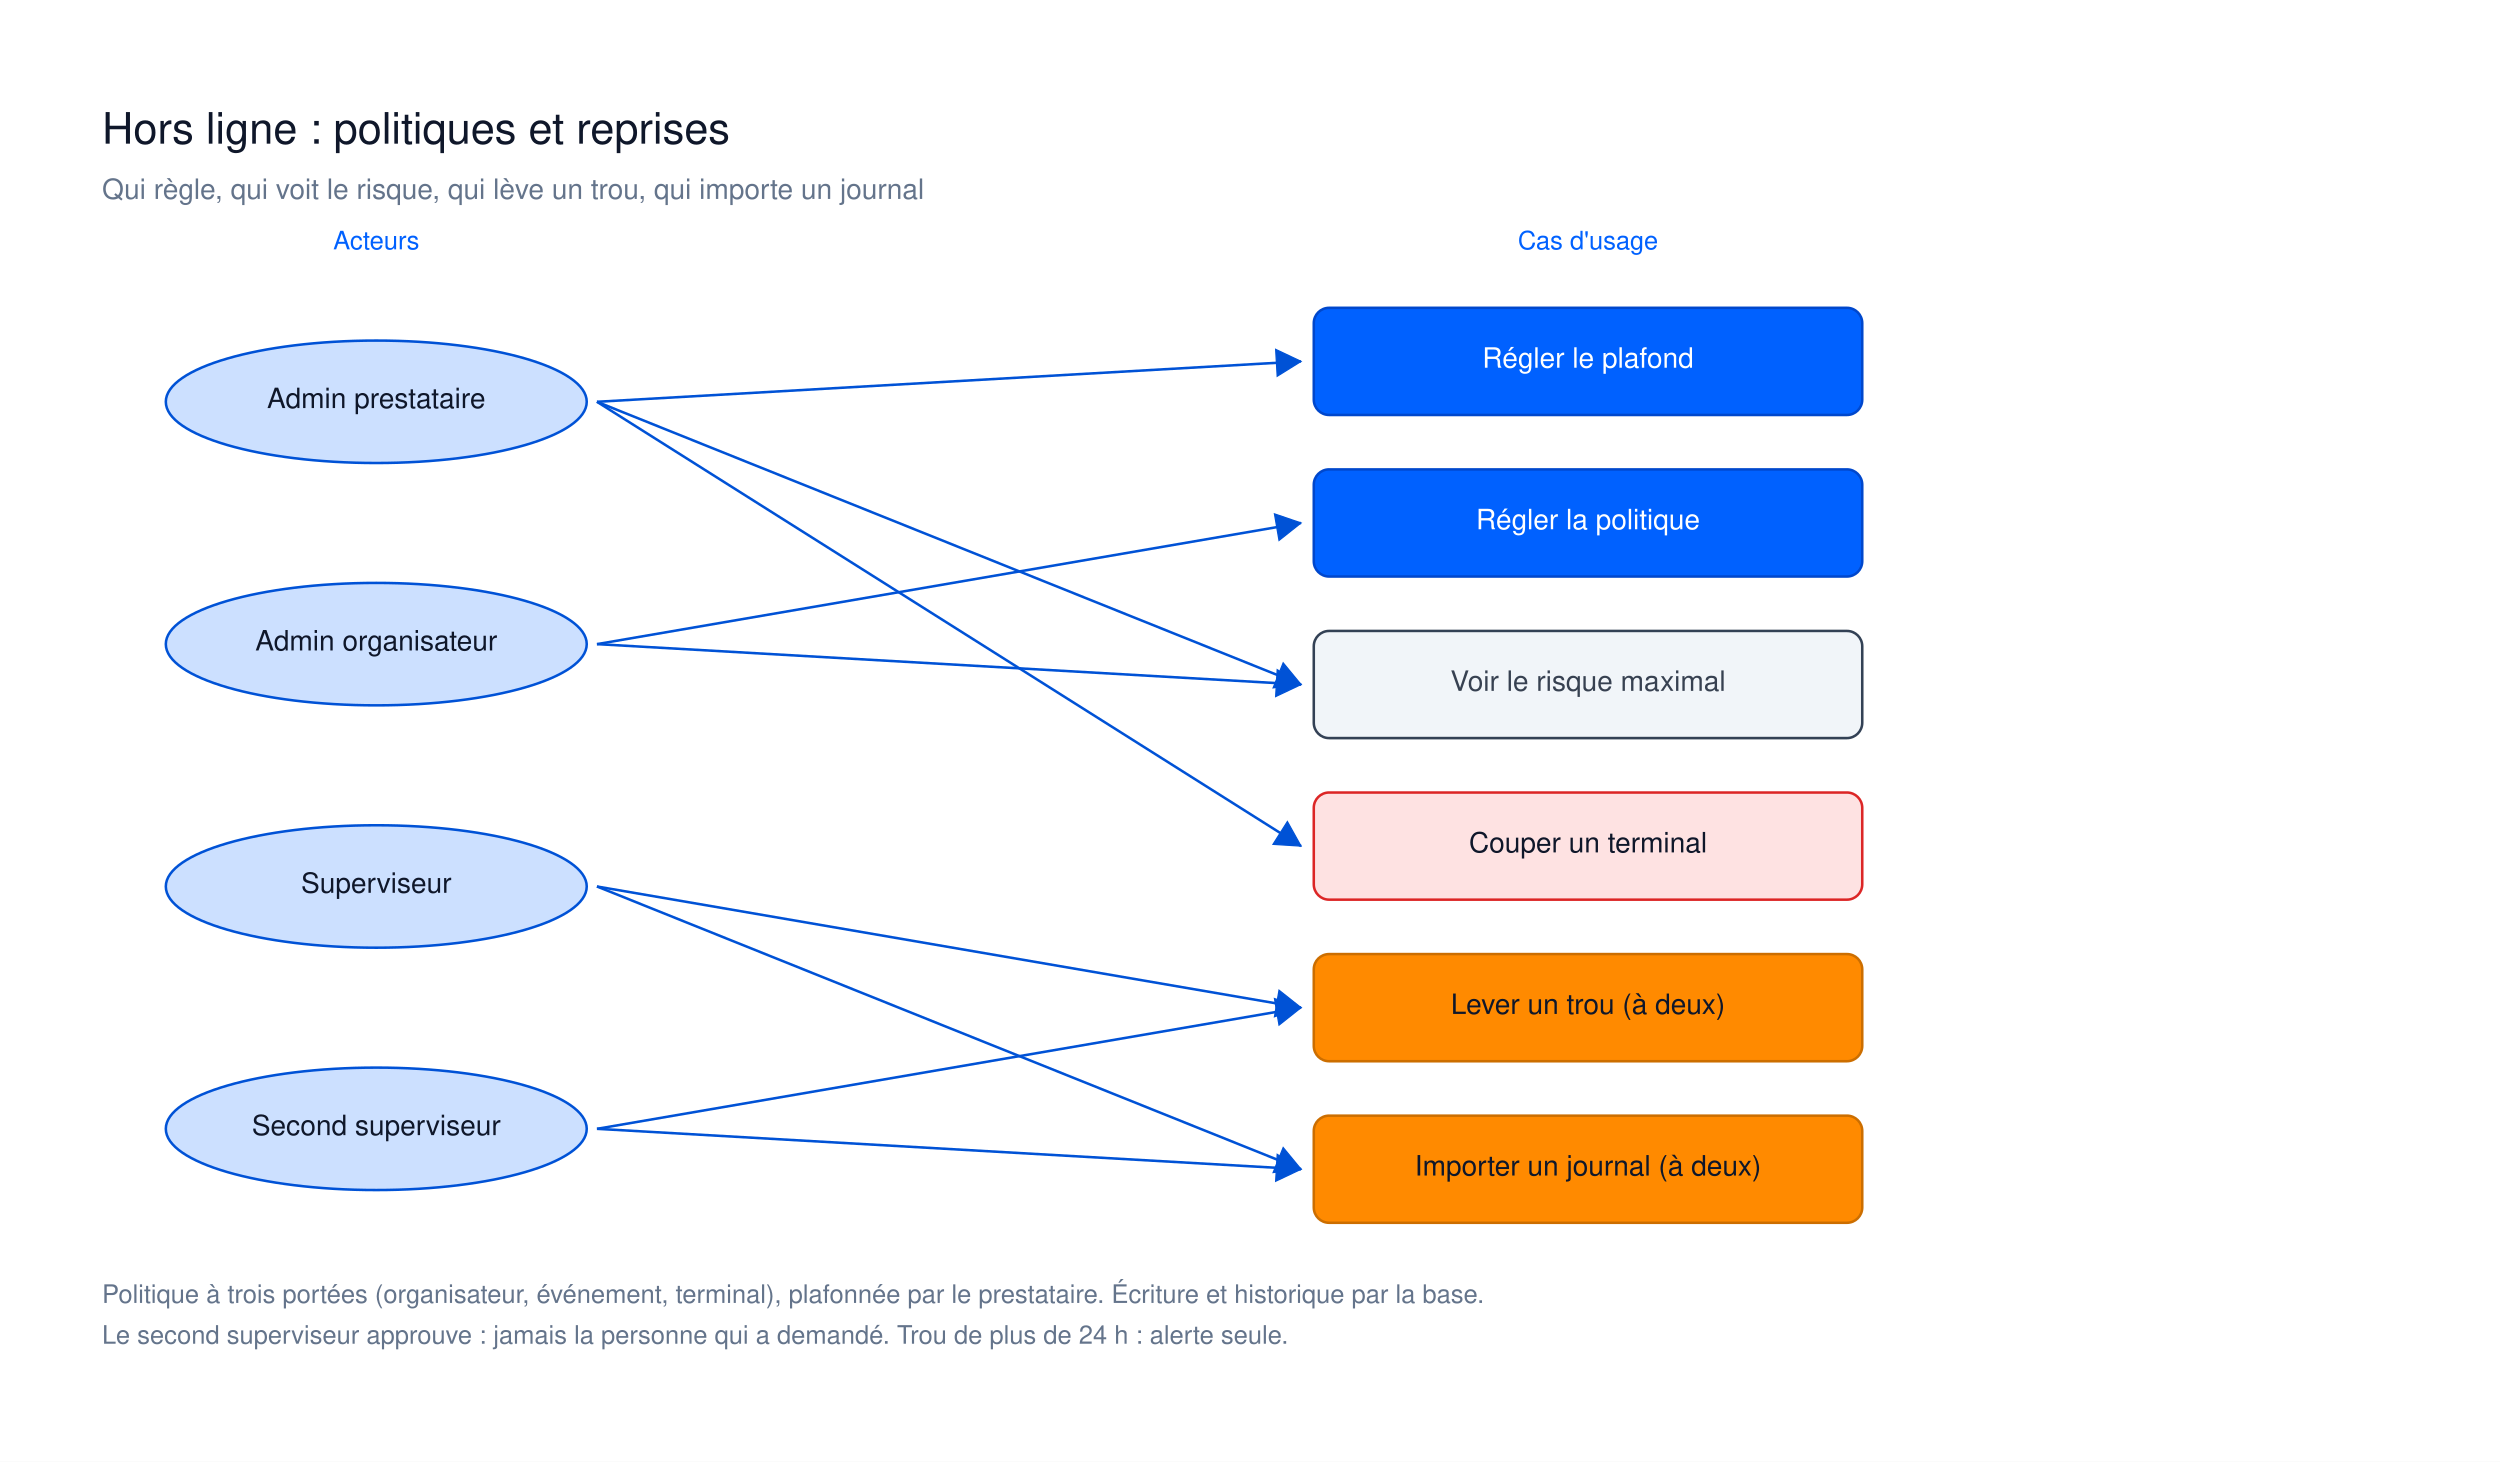
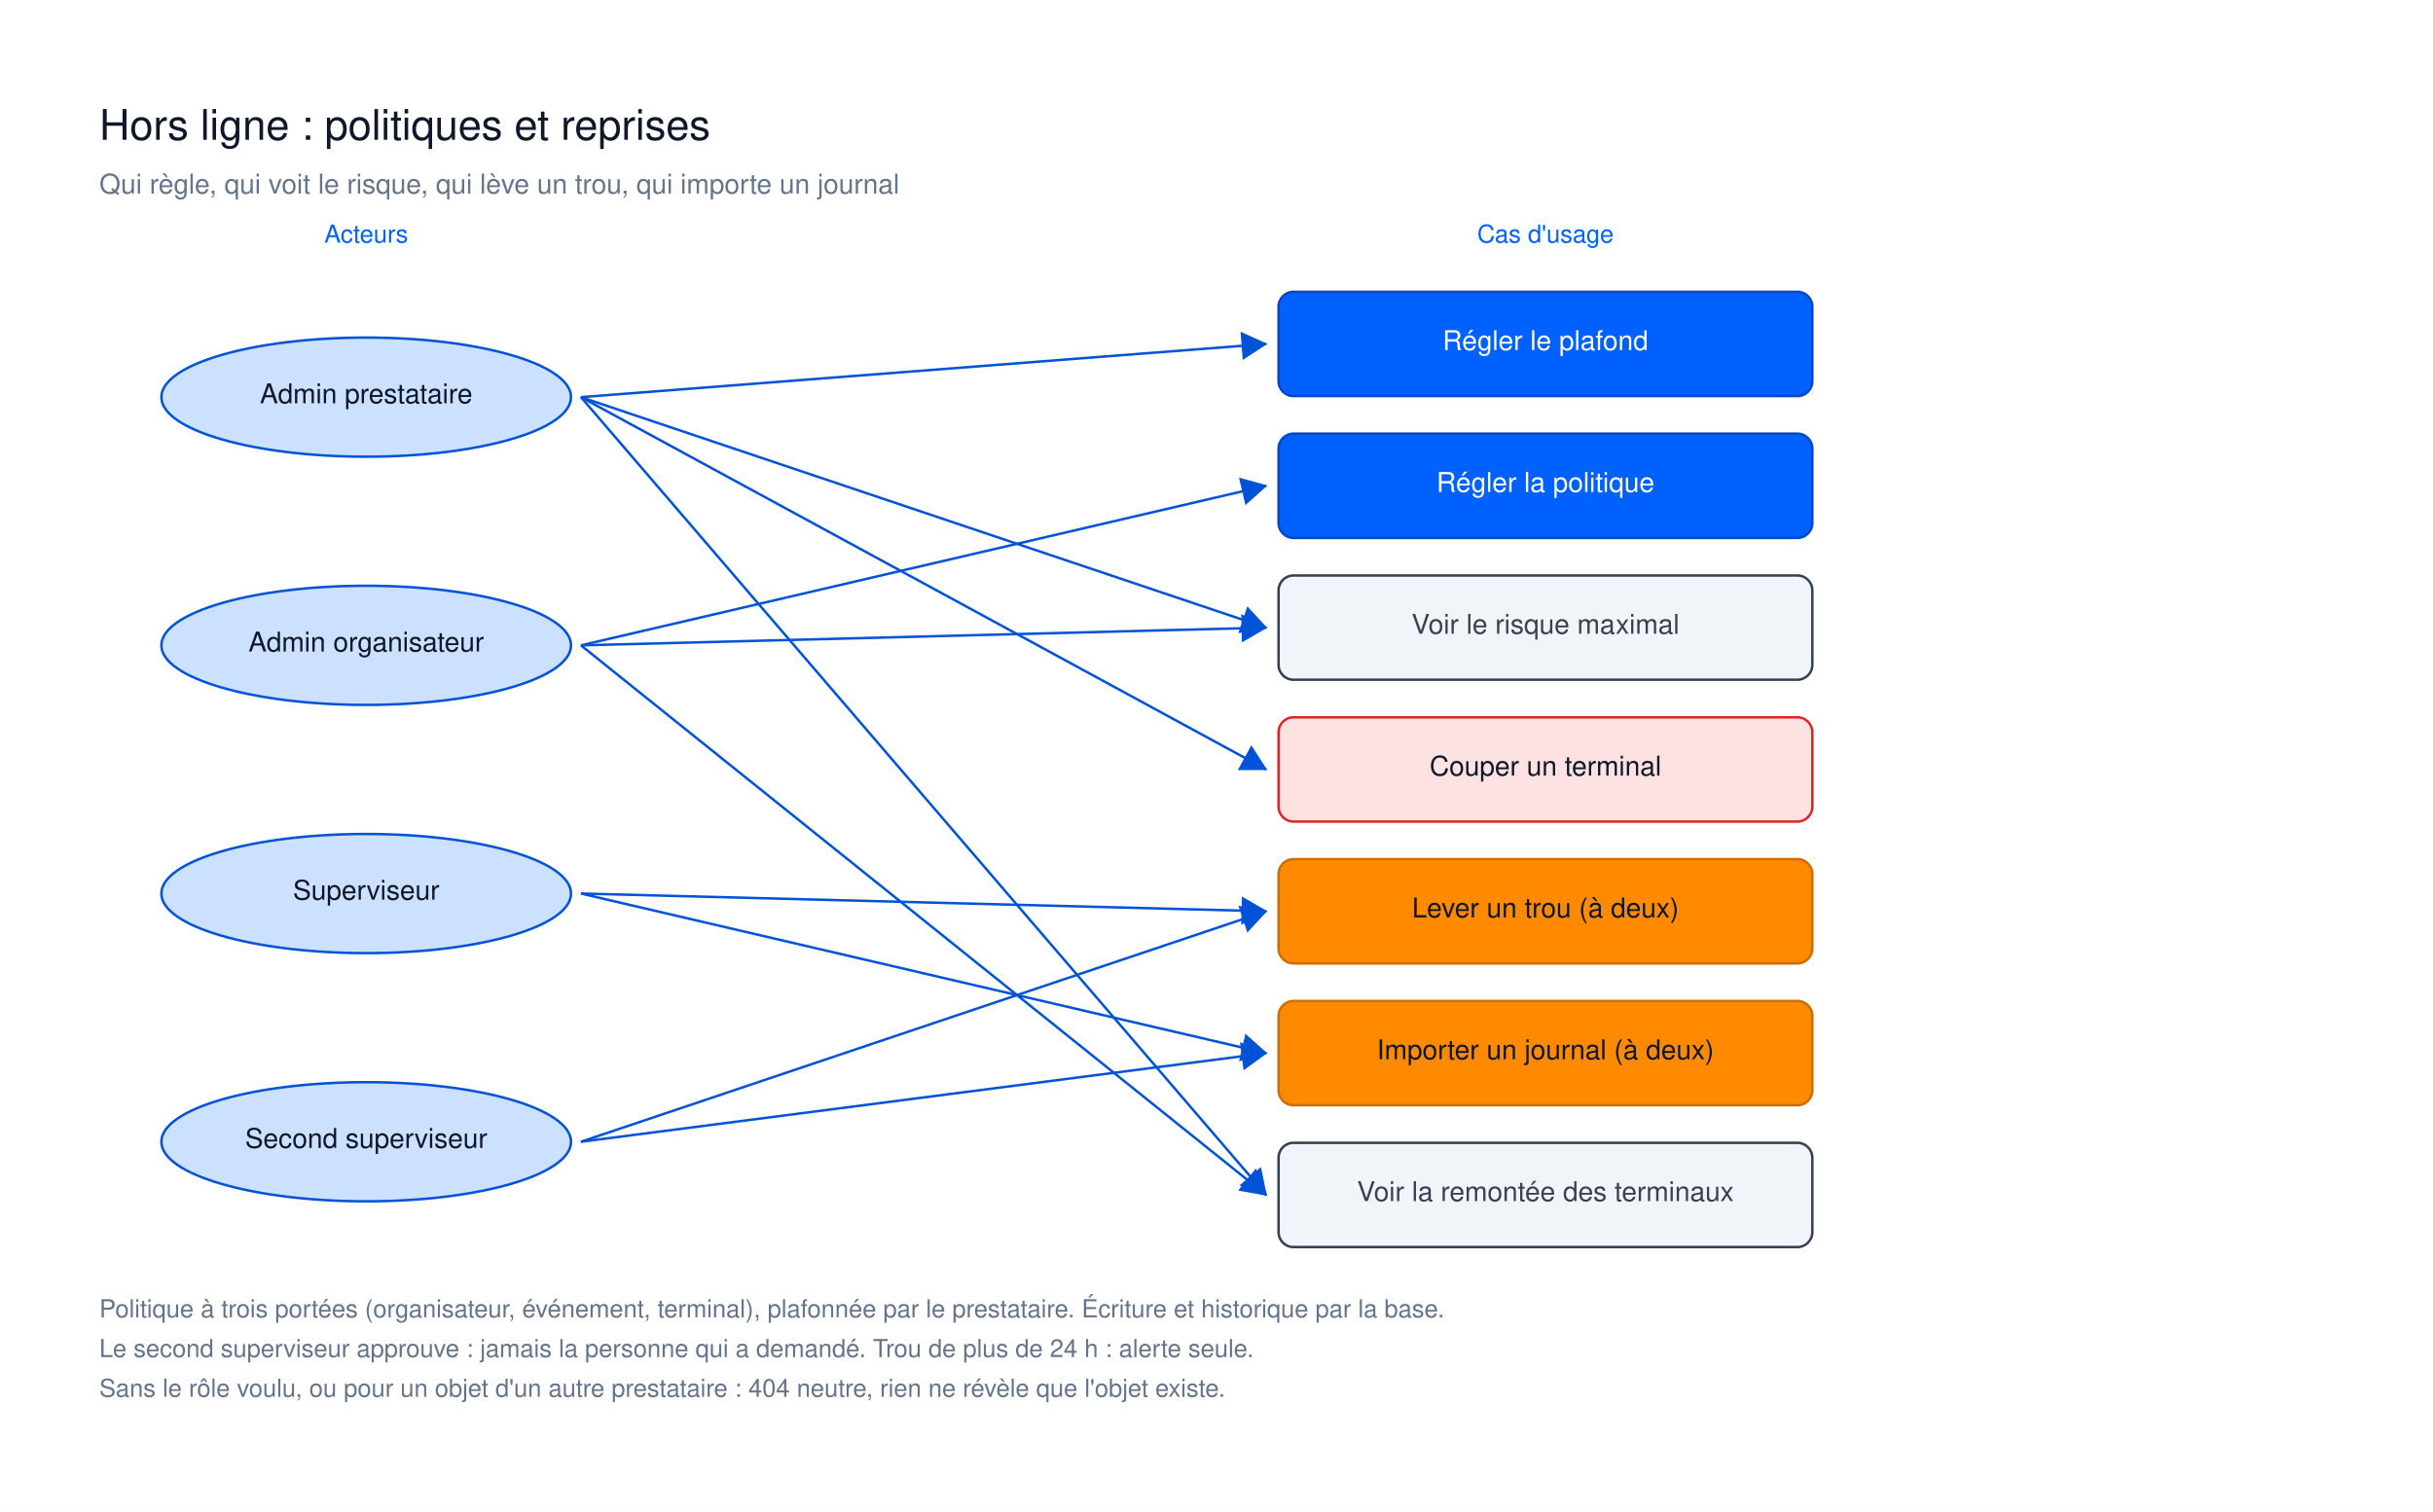
- <svg xmlns="http://www.w3.org/2000/svg" width="1960" height="1146" viewBox="0 0 1960 1146">
+ <svg xmlns="http://www.w3.org/2000/svg" width="1960" height="1218" viewBox="0 0 1960 1218">
  <rect width="100%" height="100%" fill="#FFFFFF" />
  <g transform="translate(20,50)">
-     <ellipse cx="275.0" cy="265.0" rx="165.0" ry="48.0" fill="#CCE0FF" stroke="#0052D6" stroke-width="2" />
-     <ellipse cx="275.0" cy="455.0" rx="165.0" ry="48.0" fill="#CCE0FF" stroke="#0052D6" stroke-width="2" />
-     <ellipse cx="275.0" cy="645.0" rx="165.0" ry="48.0" fill="#CCE0FF" stroke="#0052D6" stroke-width="2" />
-     <ellipse cx="275.0" cy="835.0" rx="165.0" ry="48.0" fill="#CCE0FF" stroke="#0052D6" stroke-width="2" />
-     <rect x="1010" y="191.333" width="430" height="84" rx="12" ry="12" fill="#0061FF" stroke="#0047CC" stroke-width="2" />
-     <rect x="1010" y="318.0" width="430" height="84" rx="12" ry="12" fill="#0061FF" stroke="#0047CC" stroke-width="2" />
-     <rect x="1010" y="444.667" width="430" height="84" rx="12" ry="12" fill="#F1F5F9" stroke="#334155" stroke-width="2" />
-     <rect x="1010" y="571.333" width="430" height="84" rx="12" ry="12" fill="#FEE2E2" stroke="#DC2626" stroke-width="2" />
-     <rect x="1010" y="698" width="430" height="84" rx="12" ry="12" fill="#FF8A00" stroke="#CC6E00" stroke-width="2" />
-     <rect x="1010" y="824.667" width="430" height="84" rx="12" ry="12" fill="#FF8A00" stroke="#CC6E00" stroke-width="2" />
-     <polyline points="448,265.0 1000,233.333" fill="none" stroke="#0052D6" stroke-width="2" />
-     <polygon points="1000,233.333 981.329,244.969 980.121,223.909" fill="#0052D6" stroke="#0052D6" stroke-width="1" />
-     <polyline points="448,265.0 1000,613.333" fill="none" stroke="#0052D6" stroke-width="2" />
-     <polygon points="1000,613.333 978.044,611.95 989.301,594.11" fill="#0052D6" stroke="#0052D6" stroke-width="1" />
-     <polyline points="448,265.0 1000,486.667" fill="none" stroke="#0052D6" stroke-width="2" />
-     <polygon points="1000,486.667 978.153,489.26 986.014,469.684" fill="#0052D6" stroke="#0052D6" stroke-width="1" />
-     <polyline points="448,455.0 1000,360.0" fill="none" stroke="#0052D6" stroke-width="2" />
-     <polygon points="1000,360.0 982.762,373.669 979.184,352.88" fill="#0052D6" stroke="#0052D6" stroke-width="1" />
-     <polyline points="448,455.0 1000,486.667" fill="none" stroke="#0052D6" stroke-width="2" />
-     <polygon points="1000,486.667 980.121,496.091 981.329,475.031" fill="#0052D6" stroke="#0052D6" stroke-width="1" />
-     <polyline points="448,645.0 1000,740" fill="none" stroke="#0052D6" stroke-width="2" />
-     <polygon points="1000,740 979.184,747.12 982.762,726.331" fill="#0052D6" stroke="#0052D6" stroke-width="1" />
-     <polyline points="448,645.0 1000,866.667" fill="none" stroke="#0052D6" stroke-width="2" />
-     <polygon points="1000,866.667 978.153,869.26 986.014,849.684" fill="#0052D6" stroke="#0052D6" stroke-width="1" />
-     <polyline points="448,835.0 1000,740" fill="none" stroke="#0052D6" stroke-width="2" />
-     <polygon points="1000,740 982.762,753.669 979.184,732.88" fill="#0052D6" stroke="#0052D6" stroke-width="1" />
-     <polyline points="448,835.0 1000,866.667" fill="none" stroke="#0052D6" stroke-width="2" />
-     <polygon points="1000,866.667 980.121,876.091 981.329,855.031" fill="#0052D6" stroke="#0052D6" stroke-width="1" />
+     <ellipse cx="275.0" cy="270.0" rx="165.0" ry="48.0" fill="#CCE0FF" stroke="#0052D6" stroke-width="2" />
+     <ellipse cx="275.0" cy="470.0" rx="165.0" ry="48.0" fill="#CCE0FF" stroke="#0052D6" stroke-width="2" />
+     <ellipse cx="275.0" cy="670.0" rx="165.0" ry="48.0" fill="#CCE0FF" stroke="#0052D6" stroke-width="2" />
+     <ellipse cx="275.0" cy="870.0" rx="165.0" ry="48.0" fill="#CCE0FF" stroke="#0052D6" stroke-width="2" />
+     <rect x="1010" y="185.143" width="430" height="84" rx="12" ry="12" fill="#0061FF" stroke="#0047CC" stroke-width="2" />
+     <rect x="1010" y="299.429" width="430" height="84" rx="12" ry="12" fill="#0061FF" stroke="#0047CC" stroke-width="2" />
+     <rect x="1010" y="413.714" width="430" height="84" rx="12" ry="12" fill="#F1F5F9" stroke="#334155" stroke-width="2" />
+     <rect x="1010" y="528.0" width="430" height="84" rx="12" ry="12" fill="#FEE2E2" stroke="#DC2626" stroke-width="2" />
+     <rect x="1010" y="642.286" width="430" height="84" rx="12" ry="12" fill="#FF8A00" stroke="#CC6E00" stroke-width="2" />
+     <rect x="1010" y="756.571" width="430" height="84" rx="12" ry="12" fill="#FF8A00" stroke="#CC6E00" stroke-width="2" />
+     <rect x="1010" y="870.857" width="430" height="84" rx="12" ry="12" fill="#F1F5F9" stroke="#334155" stroke-width="2" />
+     <polyline points="448,270.0 1000,912.857" fill="none" stroke="#0052D6" stroke-width="2" />
+     <polygon points="1000,912.857 979.42,905.081 995.425,891.338" fill="#0052D6" stroke="#0052D6" stroke-width="1" />
+     <polyline points="448,470.0 1000,912.857" fill="none" stroke="#0052D6" stroke-width="2" />
+     <polygon points="1000,912.857 978.34,909.002 991.541,892.548" fill="#0052D6" stroke="#0052D6" stroke-width="1" />
+     <polyline points="448,270.0 1000,227.143" fill="none" stroke="#0052D6" stroke-width="2" />
+     <polygon points="1000,227.143 981.568,239.153 979.935,218.122" fill="#0052D6" stroke="#0052D6" stroke-width="1" />
+     <polyline points="448,270.0 1000,570.0" fill="none" stroke="#0052D6" stroke-width="2" />
+     <polygon points="1000,570.0 978,570.048 988.073,551.514" fill="#0052D6" stroke="#0052D6" stroke-width="1" />
+     <polyline points="448,270.0 1000,455.714" fill="none" stroke="#0052D6" stroke-width="2" />
+     <polygon points="1000,455.714 978.338,459.555 985.064,439.561" fill="#0052D6" stroke="#0052D6" stroke-width="1" />
+     <polyline points="448,470.0 1000,341.429" fill="none" stroke="#0052D6" stroke-width="2" />
+     <polygon points="1000,341.429 983.589,356.081 978.804,335.536" fill="#0052D6" stroke="#0052D6" stroke-width="1" />
+     <polyline points="448,470.0 1000,455.714" fill="none" stroke="#0052D6" stroke-width="2" />
+     <polygon points="1000,455.714 980.973,466.758 980.427,445.67" fill="#0052D6" stroke="#0052D6" stroke-width="1" />
+     <polyline points="448,670.0 1000,684.286" fill="none" stroke="#0052D6" stroke-width="2" />
+     <polygon points="1000,684.286 980.427,694.33 980.973,673.242" fill="#0052D6" stroke="#0052D6" stroke-width="1" />
+     <polyline points="448,670.0 1000,798.571" fill="none" stroke="#0052D6" stroke-width="2" />
+     <polygon points="1000,798.571 978.804,804.464 983.589,783.919" fill="#0052D6" stroke="#0052D6" stroke-width="1" />
+     <polyline points="448,870.0 1000,684.286" fill="none" stroke="#0052D6" stroke-width="2" />
+     <polygon points="1000,684.286 985.064,700.439 978.338,680.445" fill="#0052D6" stroke="#0052D6" stroke-width="1" />
+     <polyline points="448,870.0 1000,798.571" fill="none" stroke="#0052D6" stroke-width="2" />
+     <polygon points="1000,798.571 982.206,811.509 979.499,790.589" fill="#0052D6" stroke="#0052D6" stroke-width="1" />
    <text x="60" y="62.65" font-family="Helvetica Neue, Helvetica, Arial, sans-serif" font-size="34" font-weight="400" fill="#0F172A" text-anchor="start">Hors ligne : politiques et reprises</text>
    <text x="60" y="105.95" font-family="Helvetica Neue, Helvetica, Arial, sans-serif" font-size="22" font-weight="400" fill="#64748B" text-anchor="start">Qui règle, qui voit le risque, qui lève un trou, qui importe un journal</text>
    <text x="275.0" y="145.5" font-family="Helvetica Neue, Helvetica, Arial, sans-serif" font-size="20" font-weight="400" fill="#0061FF" text-anchor="middle">Acteurs</text>
    <text x="1225.0" y="145.5" font-family="Helvetica Neue, Helvetica, Arial, sans-serif" font-size="20" font-weight="400" fill="#0061FF" text-anchor="middle">Cas d'usage</text>
-     <text x="275.0" y="269.95" font-family="Helvetica Neue, Helvetica, Arial, sans-serif" font-size="22" font-weight="400" fill="#0F172A" text-anchor="middle">Admin prestataire</text>
-     <text x="275.0" y="459.95" font-family="Helvetica Neue, Helvetica, Arial, sans-serif" font-size="22" font-weight="400" fill="#0F172A" text-anchor="middle">Admin organisateur</text>
-     <text x="275.0" y="649.95" font-family="Helvetica Neue, Helvetica, Arial, sans-serif" font-size="22" font-weight="400" fill="#0F172A" text-anchor="middle">Superviseur</text>
-     <text x="275.0" y="839.95" font-family="Helvetica Neue, Helvetica, Arial, sans-serif" font-size="22" font-weight="400" fill="#0F172A" text-anchor="middle">Second superviseur</text>
-     <text x="1225.0" y="238.283" font-family="Helvetica Neue, Helvetica, Arial, sans-serif" font-size="22" font-weight="400" fill="#FFFFFF" text-anchor="middle">Régler le plafond</text>
-     <text x="1225.0" y="364.95" font-family="Helvetica Neue, Helvetica, Arial, sans-serif" font-size="22" font-weight="400" fill="#FFFFFF" text-anchor="middle">Régler la politique</text>
-     <text x="1225.0" y="491.617" font-family="Helvetica Neue, Helvetica, Arial, sans-serif" font-size="22" font-weight="400" fill="#374151" text-anchor="middle">Voir le risque maximal</text>
-     <text x="1225.0" y="618.283" font-family="Helvetica Neue, Helvetica, Arial, sans-serif" font-size="22" font-weight="400" fill="#0F172A" text-anchor="middle">Couper un terminal</text>
-     <text x="1225.0" y="744.95" font-family="Helvetica Neue, Helvetica, Arial, sans-serif" font-size="22" font-weight="400" fill="#0F172A" text-anchor="middle">Lever un trou (à deux)</text>
-     <text x="1225.0" y="871.617" font-family="Helvetica Neue, Helvetica, Arial, sans-serif" font-size="22" font-weight="400" fill="#0F172A" text-anchor="middle">Importer un journal (à deux)</text>
-     <text x="60" y="971.5" font-family="Helvetica Neue, Helvetica, Arial, sans-serif" font-size="20" font-weight="400" fill="#64748B" text-anchor="start">Politique à trois portées (organisateur, événement, terminal), plafonnée par le prestataire. Écriture et historique par la base.</text>
-     <text x="60" y="1003.5" font-family="Helvetica Neue, Helvetica, Arial, sans-serif" font-size="20" font-weight="400" fill="#64748B" text-anchor="start">Le second superviseur approuve : jamais la personne qui a demandé. Trou de plus de 24 h : alerte seule.</text>
+     <text x="275.0" y="274.95" font-family="Helvetica Neue, Helvetica, Arial, sans-serif" font-size="22" font-weight="400" fill="#0F172A" text-anchor="middle">Admin prestataire</text>
+     <text x="275.0" y="474.95" font-family="Helvetica Neue, Helvetica, Arial, sans-serif" font-size="22" font-weight="400" fill="#0F172A" text-anchor="middle">Admin organisateur</text>
+     <text x="275.0" y="674.95" font-family="Helvetica Neue, Helvetica, Arial, sans-serif" font-size="22" font-weight="400" fill="#0F172A" text-anchor="middle">Superviseur</text>
+     <text x="275.0" y="874.95" font-family="Helvetica Neue, Helvetica, Arial, sans-serif" font-size="22" font-weight="400" fill="#0F172A" text-anchor="middle">Second superviseur</text>
+     <text x="1225.0" y="232.093" font-family="Helvetica Neue, Helvetica, Arial, sans-serif" font-size="22" font-weight="400" fill="#FFFFFF" text-anchor="middle">Régler le plafond</text>
+     <text x="1225.0" y="346.379" font-family="Helvetica Neue, Helvetica, Arial, sans-serif" font-size="22" font-weight="400" fill="#FFFFFF" text-anchor="middle">Régler la politique</text>
+     <text x="1225.0" y="460.664" font-family="Helvetica Neue, Helvetica, Arial, sans-serif" font-size="22" font-weight="400" fill="#374151" text-anchor="middle">Voir le risque maximal</text>
+     <text x="1225.0" y="574.95" font-family="Helvetica Neue, Helvetica, Arial, sans-serif" font-size="22" font-weight="400" fill="#0F172A" text-anchor="middle">Couper un terminal</text>
+     <text x="1225.0" y="689.236" font-family="Helvetica Neue, Helvetica, Arial, sans-serif" font-size="22" font-weight="400" fill="#0F172A" text-anchor="middle">Lever un trou (à deux)</text>
+     <text x="1225.0" y="803.521" font-family="Helvetica Neue, Helvetica, Arial, sans-serif" font-size="22" font-weight="400" fill="#0F172A" text-anchor="middle">Importer un journal (à deux)</text>
+     <text x="1225.0" y="917.807" font-family="Helvetica Neue, Helvetica, Arial, sans-serif" font-size="22" font-weight="400" fill="#374151" text-anchor="middle">Voir la remontée des terminaux</text>
+     <text x="60" y="1011.5" font-family="Helvetica Neue, Helvetica, Arial, sans-serif" font-size="20" font-weight="400" fill="#64748B" text-anchor="start">Politique à trois portées (organisateur, événement, terminal), plafonnée par le prestataire. Écriture et historique par la base.</text>
+     <text x="60" y="1043.5" font-family="Helvetica Neue, Helvetica, Arial, sans-serif" font-size="20" font-weight="400" fill="#64748B" text-anchor="start">Le second superviseur approuve : jamais la personne qui a demandé. Trou de plus de 24 h : alerte seule.</text>
+     <text x="60" y="1075.5" font-family="Helvetica Neue, Helvetica, Arial, sans-serif" font-size="20" font-weight="400" fill="#64748B" text-anchor="start">Sans le rôle voulu, ou pour un objet d'un autre prestataire : 404 neutre, rien ne révèle que l'objet existe.</text>
  </g>
</svg>
